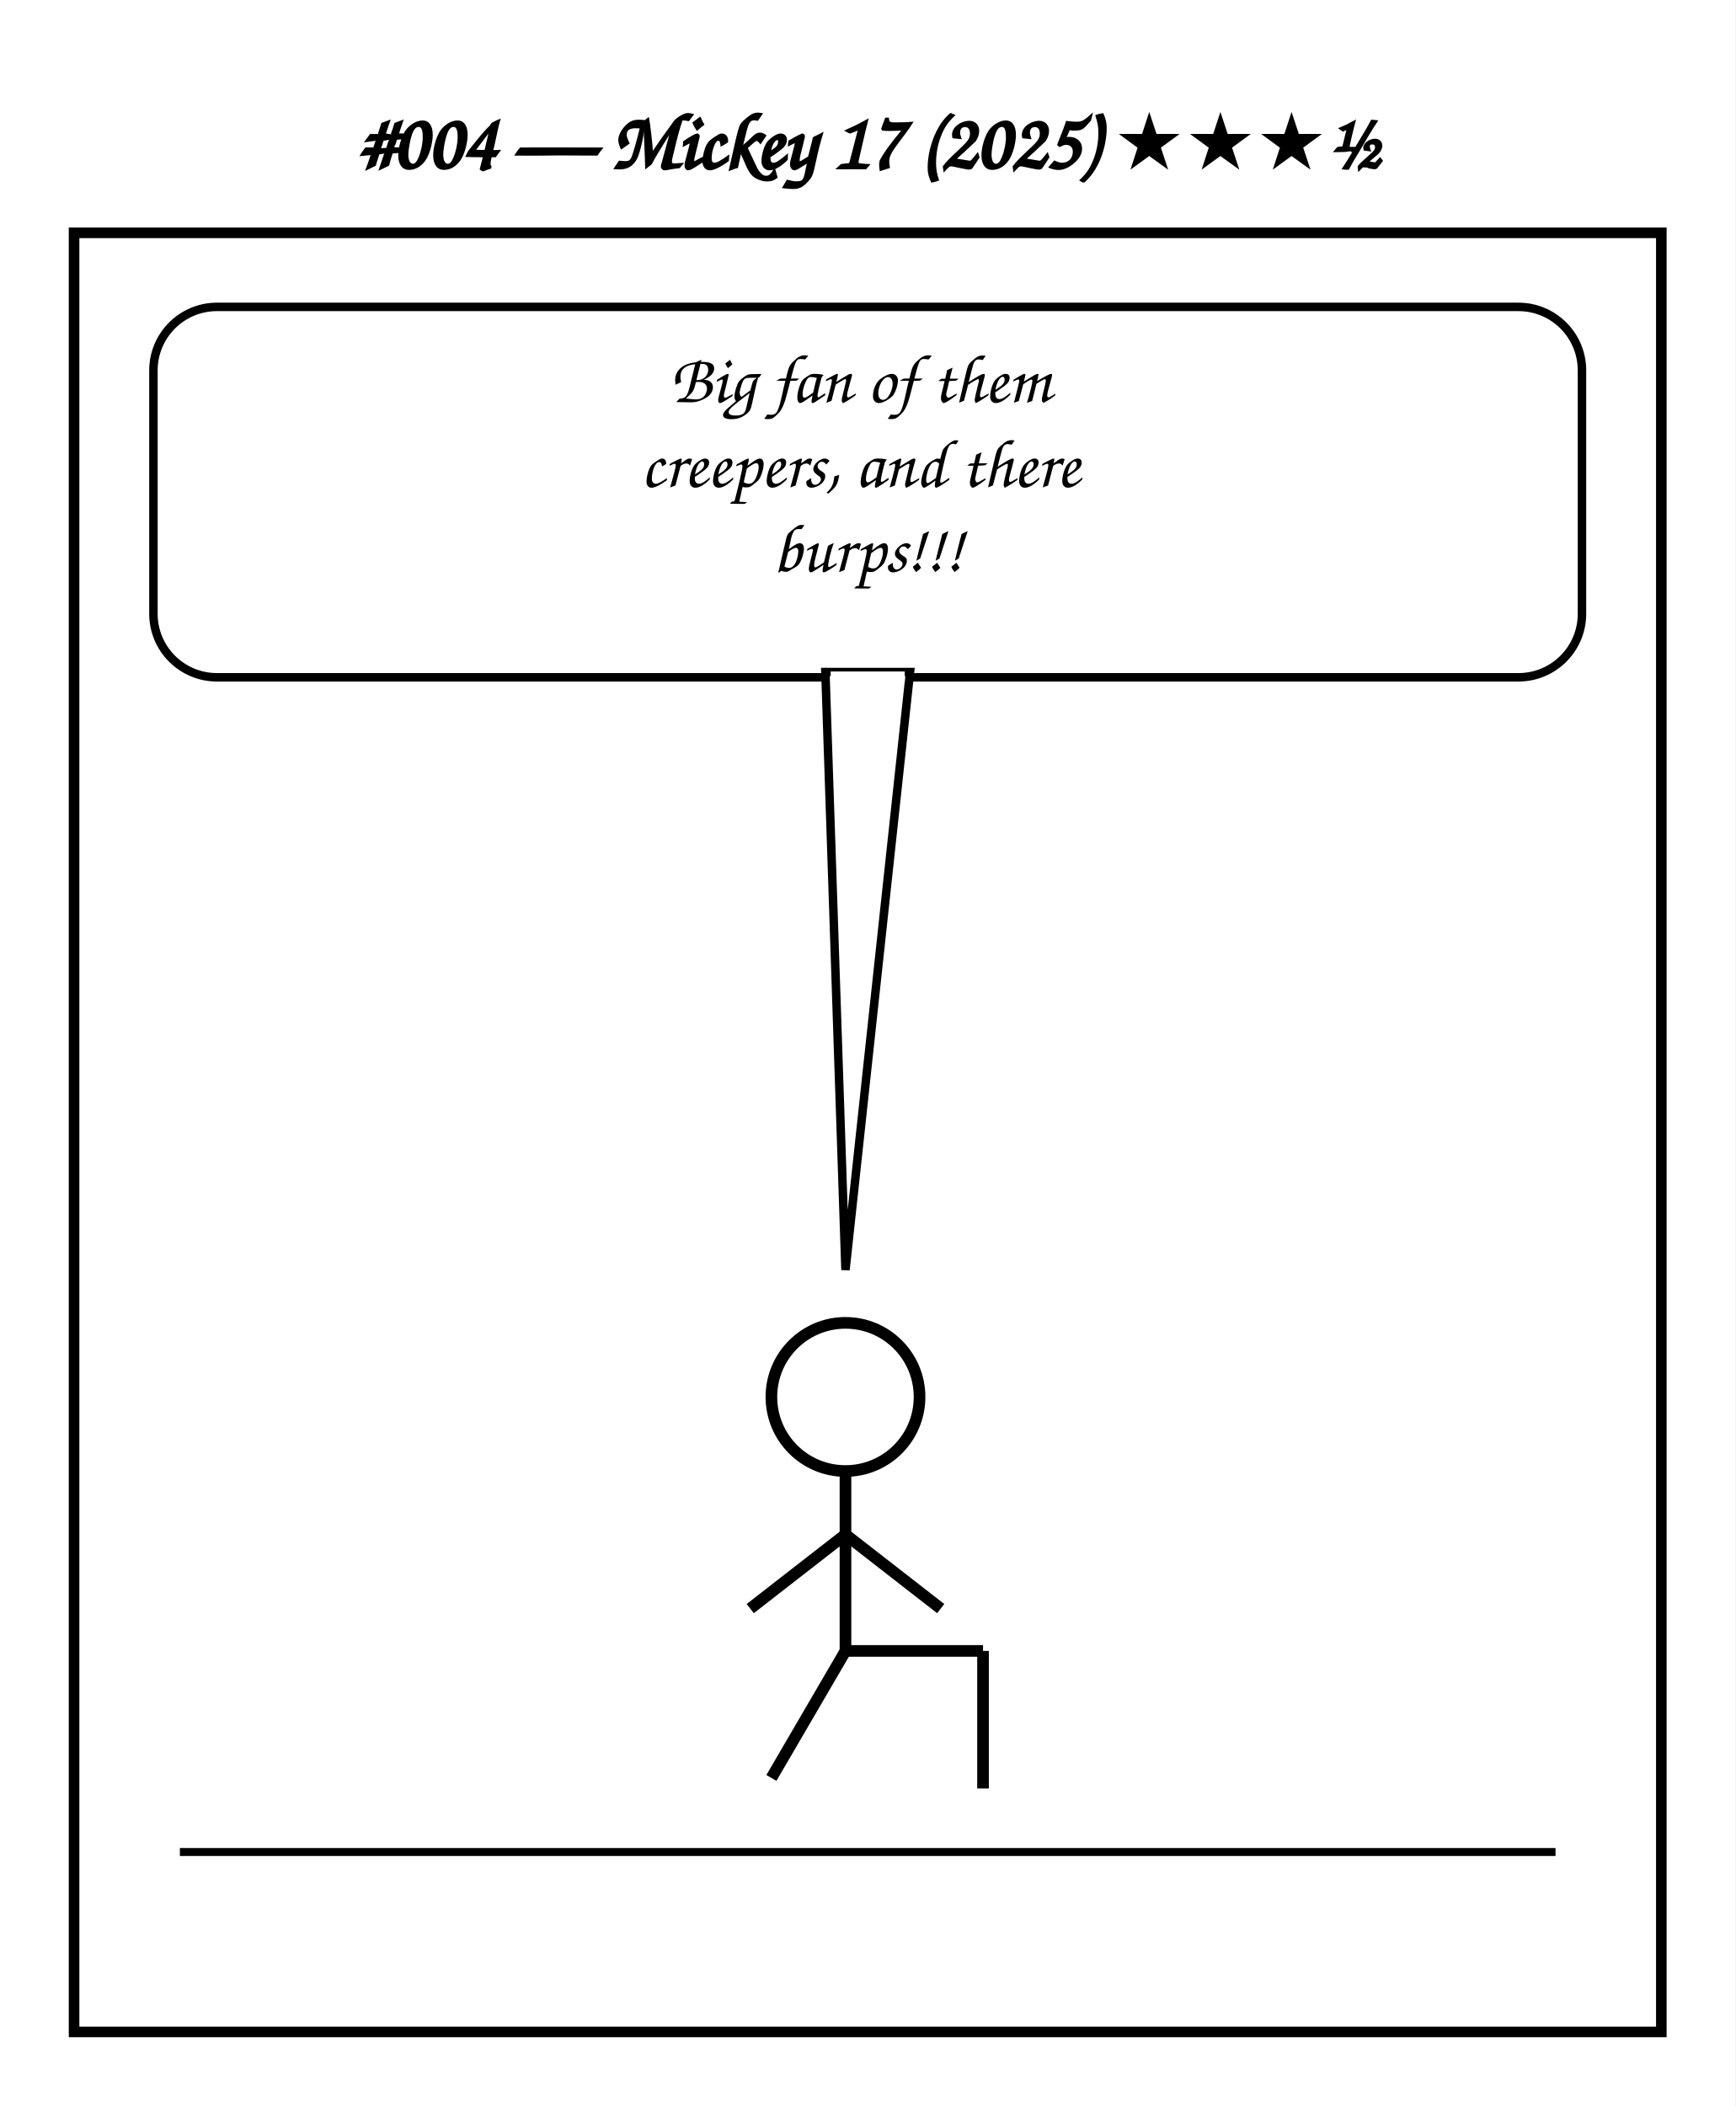
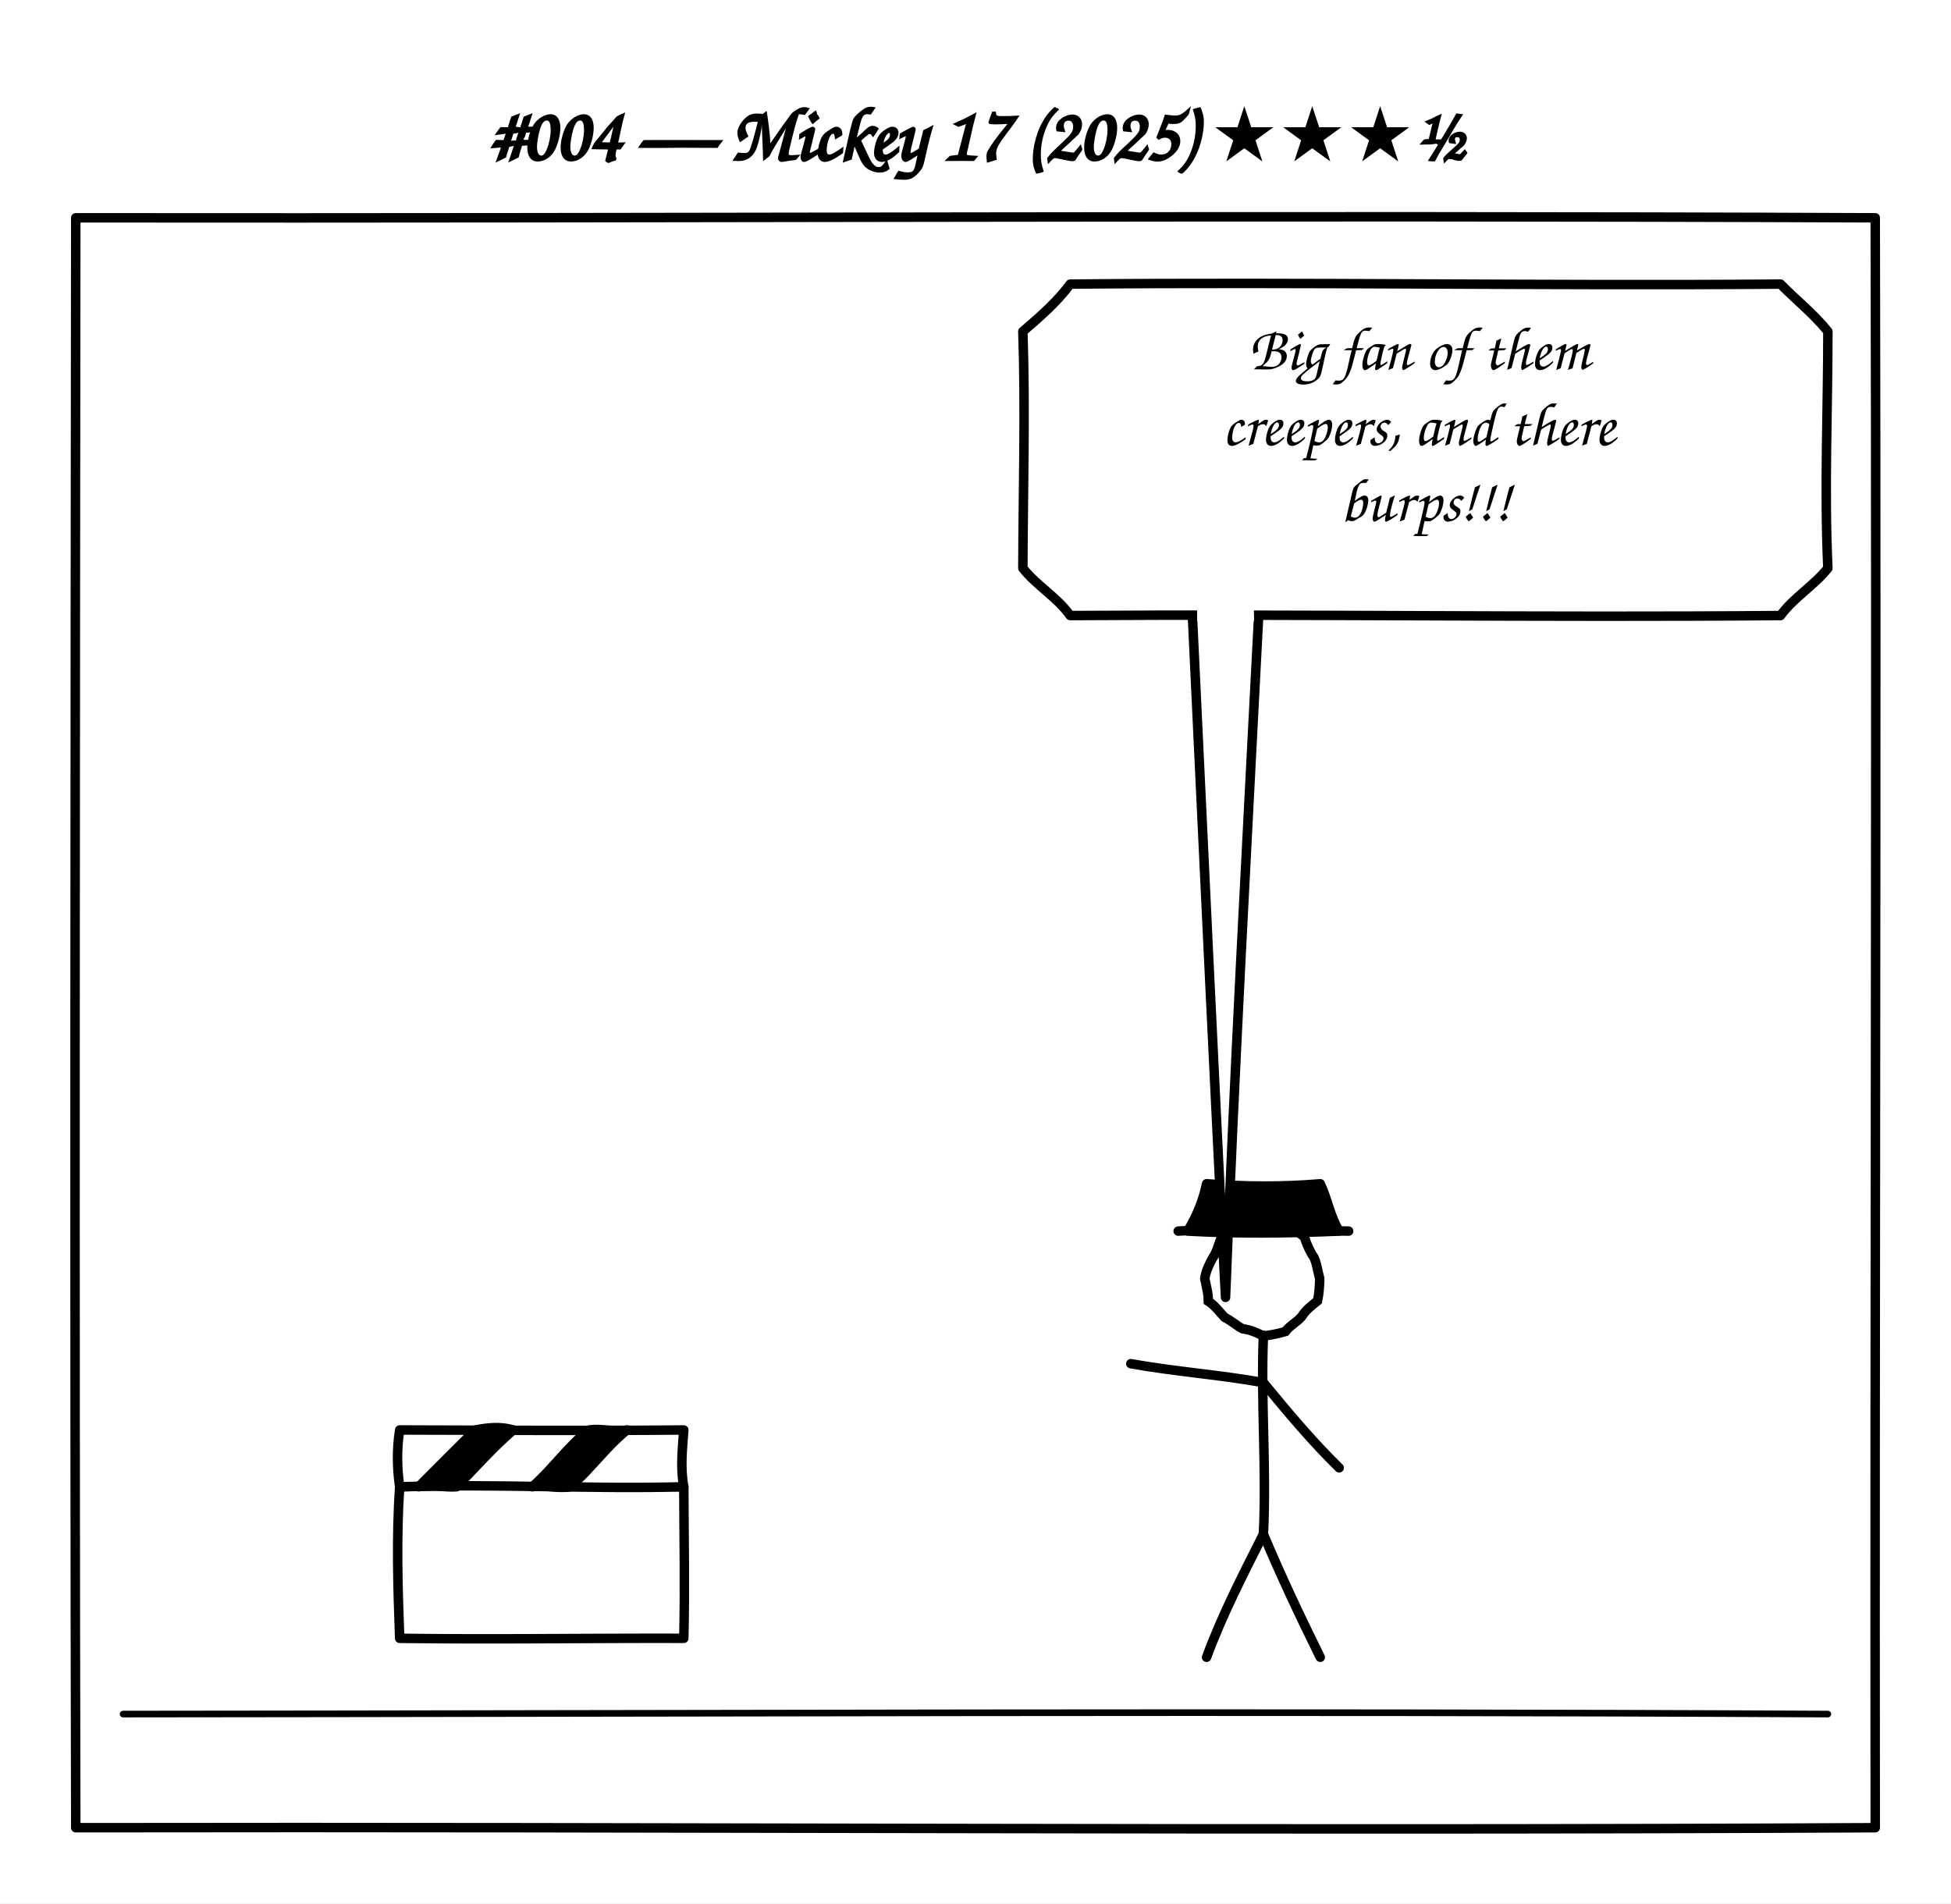
- <svg xmlns="http://www.w3.org/2000/svg" viewBox="0 0 328 398" width="328" height="398" role="img" aria-label="#004 — Mickey 17 (2025)">
+ <svg xmlns="http://www.w3.org/2000/svg" viewBox="0 0 412 402" width="412" height="402" role="img" aria-label="#004 — Mickey 17 (2025)">
  <rect width="100%" height="100%" fill="white" />
-   <text x="164.0" y="32" text-anchor="middle" font-family="Comic Neue, Comic Sans MS, cursive" font-size="15" font-weight="700" fill="black">#004 — Mickey 17 (2025) ★★★½</text>
+   <text x="206.0" y="34" text-anchor="middle" font-family="Comic Neue, Comic Sans MS, cursive" font-size="16" font-weight="700" fill="black">#004 — Mickey 17 (2025) ★★★½</text>
  <g class="panel">
-     <rect x="14" y="44" width="300" height="340" fill="white" stroke="black" stroke-width="2" />
-     <rect x="29" y="58" width="270" height="70" rx="12" ry="12" fill="white" stroke="black" stroke-width="1.6" />
-     <polygon points="156.0,127 172.0,127 159.798,240" fill="white" stroke="black" stroke-width="1.6" />
-     <line x1="157.0" y1="128" x2="171.0" y2="128" stroke="white" stroke-width="2.2" />
-     <text x="164.0" y="76" text-anchor="middle" font-family="Comic Neue, Comic Sans MS, cursive" font-size="13" fill="black">
-       <tspan x="164.0" dy="0">Big fan of them</tspan>
-       <tspan x="164.0" dy="16">creepers, and there</tspan>
-       <tspan x="164.0" dy="16">burps!!!</tspan>
+     <path d="M 16.00 46.00 C 142.67 46.15, 269.33 45.44, 396.00 46.00 C 396.32 159.33, 395.86 272.67, 396.00 386.00 C 269.33 386.67, 142.67 385.78, 16.00 386.00 C 15.72 272.67, 15.88 159.33, 16.00 46.00" fill="none" stroke="black" stroke-width="2.0" stroke-linecap="round" stroke-linejoin="round" />
+     <path d="M 26.00 362.00 C 146.00 361.91, 266.00 361.37, 386.00 362.00" fill="none" stroke="black" stroke-width="1.4" stroke-linecap="round" />
+     <path d="M 84.40 314.00 C 104.40 313.54, 124.40 313.53, 144.40 314.00 C 144.44 324.67, 144.66 335.33, 144.40 346.00 C 124.40 345.94, 104.40 346.27, 84.40 346.00 C 84.01 335.33, 83.68 324.67, 84.40 314.00" fill="none" stroke="black" stroke-width="2.0" stroke-linecap="round" stroke-linejoin="round" />
+     <path d="M 84.40 302.00 C 104.40 302.06, 124.40 302.18, 144.40 302.00 C 144.11 306.00, 143.64 310.00, 144.40 314.00 C 124.40 314.52, 104.40 313.33, 84.40 314.00 C 83.83 310.00, 83.77 306.00, 84.40 302.00" fill="white" stroke="black" stroke-width="2.0" stroke-linecap="round" stroke-linejoin="round" />
+     <path d="M 88.40 314.00 C 92.40 310.00, 96.37 305.97, 100.40 302.00 C 103.07 301.47, 105.73 301.21, 108.40 302.00 C 104.09 305.69, 100.36 309.96, 96.40 314.00 C 93.73 314.18, 91.07 313.44, 88.40 314.00" fill="black" stroke="black" stroke-width="2.0" stroke-linecap="round" stroke-linejoin="round" />
+     <path d="M 112.40 314.00 C 116.68 310.28, 119.88 305.48, 124.40 302.00 C 127.07 301.61, 129.73 302.49, 132.40 302.00 C 127.97 305.57, 124.71 310.31, 120.40 314.00 C 117.73 314.45, 115.07 313.54, 112.40 314.00" fill="black" stroke="black" stroke-width="2.0" stroke-linecap="round" stroke-linejoin="round" />
+     <path d="M 278.69 270.00 C 278.66 271.59, 278.56 273.17, 278.23 274.73 C 276.99 275.73, 275.71 276.68, 274.87 278.07 C 273.85 279.25, 272.38 279.94, 271.44 281.21 C 269.92 281.65, 268.37 281.97, 266.80 282.15 C 265.40 281.44, 263.98 280.82, 262.40 280.63 C 261.07 279.92, 259.95 278.88, 258.59 278.21 C 257.50 277.03, 256.54 275.71, 255.17 274.82 C 255.19 273.17, 254.71 271.60, 254.41 270.00 C 254.68 268.41, 255.35 266.97, 256.14 265.58 C 257.07 264.26, 257.30 262.63, 258.01 261.21 C 259.51 260.52, 260.86 259.62, 262.00 258.42 C 263.58 258.02, 265.21 257.88, 266.80 257.52 C 268.34 258.11, 270.06 257.77, 271.58 258.47 C 272.71 259.65, 274.33 260.16, 275.48 261.32 C 275.96 262.83, 276.59 264.26, 277.48 265.58 C 278.13 266.98, 278.25 268.54, 278.69 270.00" fill="none" stroke="black" stroke-width="2.0" stroke-linecap="round" />
+     <path d="M 250.80 260.00 C 261.47 260.59, 272.13 260.46, 282.80 260.00 C 280.88 256.90, 280.36 253.24, 278.80 250.00 C 270.80 250.69, 262.80 250.61, 254.80 250.00 C 254.07 253.57, 252.69 256.89, 250.80 260.00" fill="black" stroke="black" stroke-width="2.0" stroke-linecap="round" stroke-linejoin="round" />
+     <path d="M 248.80 260.00 C 260.80 259.25, 272.80 259.85, 284.80 260.00" fill="none" stroke="black" stroke-width="2.0" stroke-linecap="round" />
+     <path d="M 266.80 282.00 C 266.22 296.00, 267.49 310.00, 266.80 324.00" fill="none" stroke="black" stroke-width="2.0" stroke-linecap="round" />
+     <path d="M 266.80 292.00 C 257.52 290.32, 248.08 289.68, 238.80 288.00" fill="none" stroke="black" stroke-width="2.0" stroke-linecap="round" />
+     <path d="M 266.80 292.00 C 271.90 298.21, 277.05 304.37, 282.80 310.00" fill="none" stroke="black" stroke-width="2.0" stroke-linecap="round" />
+     <path d="M 266.80 324.00 C 262.50 332.53, 258.11 341.01, 254.80 350.00" fill="none" stroke="black" stroke-width="2.0" stroke-linecap="round" />
+     <path d="M 266.80 324.00 C 270.48 332.82, 274.58 341.43, 278.80 350.00" fill="none" stroke="black" stroke-width="2.0" stroke-linecap="round" />
+     <path d="M 226.00 60.00 C 276.00 59.52, 326.00 60.40, 376.00 60.00 C 379.30 63.37, 383.03 66.30, 386.00 70.00 C 386.01 86.67, 385.22 103.33, 386.00 120.00 C 383.05 123.71, 378.81 126.14, 376.00 130.00 C 326.00 130.44, 276.00 129.67, 226.00 130.00 C 223.23 126.10, 218.94 123.73, 216.00 120.00 C 216.06 103.33, 216.56 86.67, 216.00 70.00 C 219.58 66.92, 223.17 63.84, 226.00 60.00" fill="white" stroke="black" stroke-width="2.0" stroke-linecap="round" stroke-linejoin="round" />
+     <path d="M 251.80 130.00 C 254.11 178.00, 256.29 226.01, 258.80 274.00 C 260.65 225.98, 263.33 177.99, 265.80 130.00" fill="white" stroke="black" stroke-width="2.0" stroke-linecap="round" stroke-linejoin="round" />
+     <line x1="252.8" y1="130" x2="264.8" y2="130" stroke="white" stroke-width="2.4" />
+     <text x="301.0" y="78.0" text-anchor="middle" font-family="Comic Neue, Comic Sans MS, cursive" font-size="13" fill="black">
+       <tspan x="301.0" dy="0">Big fan of them</tspan>
+       <tspan x="301.0" dy="16">creepers, and there</tspan>
+       <tspan x="301.0" dy="16">burps!!!</tspan>
    </text>
-     <circle cx="159.798" cy="264" r="14" fill="none" stroke="black" stroke-width="2.2" />
-     <line x1="159.798" y1="278" x2="159.798" y2="312" stroke="black" stroke-width="2.2" />
-     <line x1="159.798" y1="290" x2="141.798" y2="304" stroke="black" stroke-width="2.2" />
-     <line x1="159.798" y1="290" x2="177.798" y2="304" stroke="black" stroke-width="2.2" />
-     <line x1="159.798" y1="312" x2="185.798" y2="312" stroke="black" stroke-width="2.2" />
-     <line x1="185.798" y1="312" x2="185.798" y2="338" stroke="black" stroke-width="2.2" />
-     <line x1="159.798" y1="312" x2="145.798" y2="336" stroke="black" stroke-width="2.2" />
-     <line x1="34" y1="350" x2="294" y2="350" stroke="black" stroke-width="1.5" />
  </g>
</svg>
